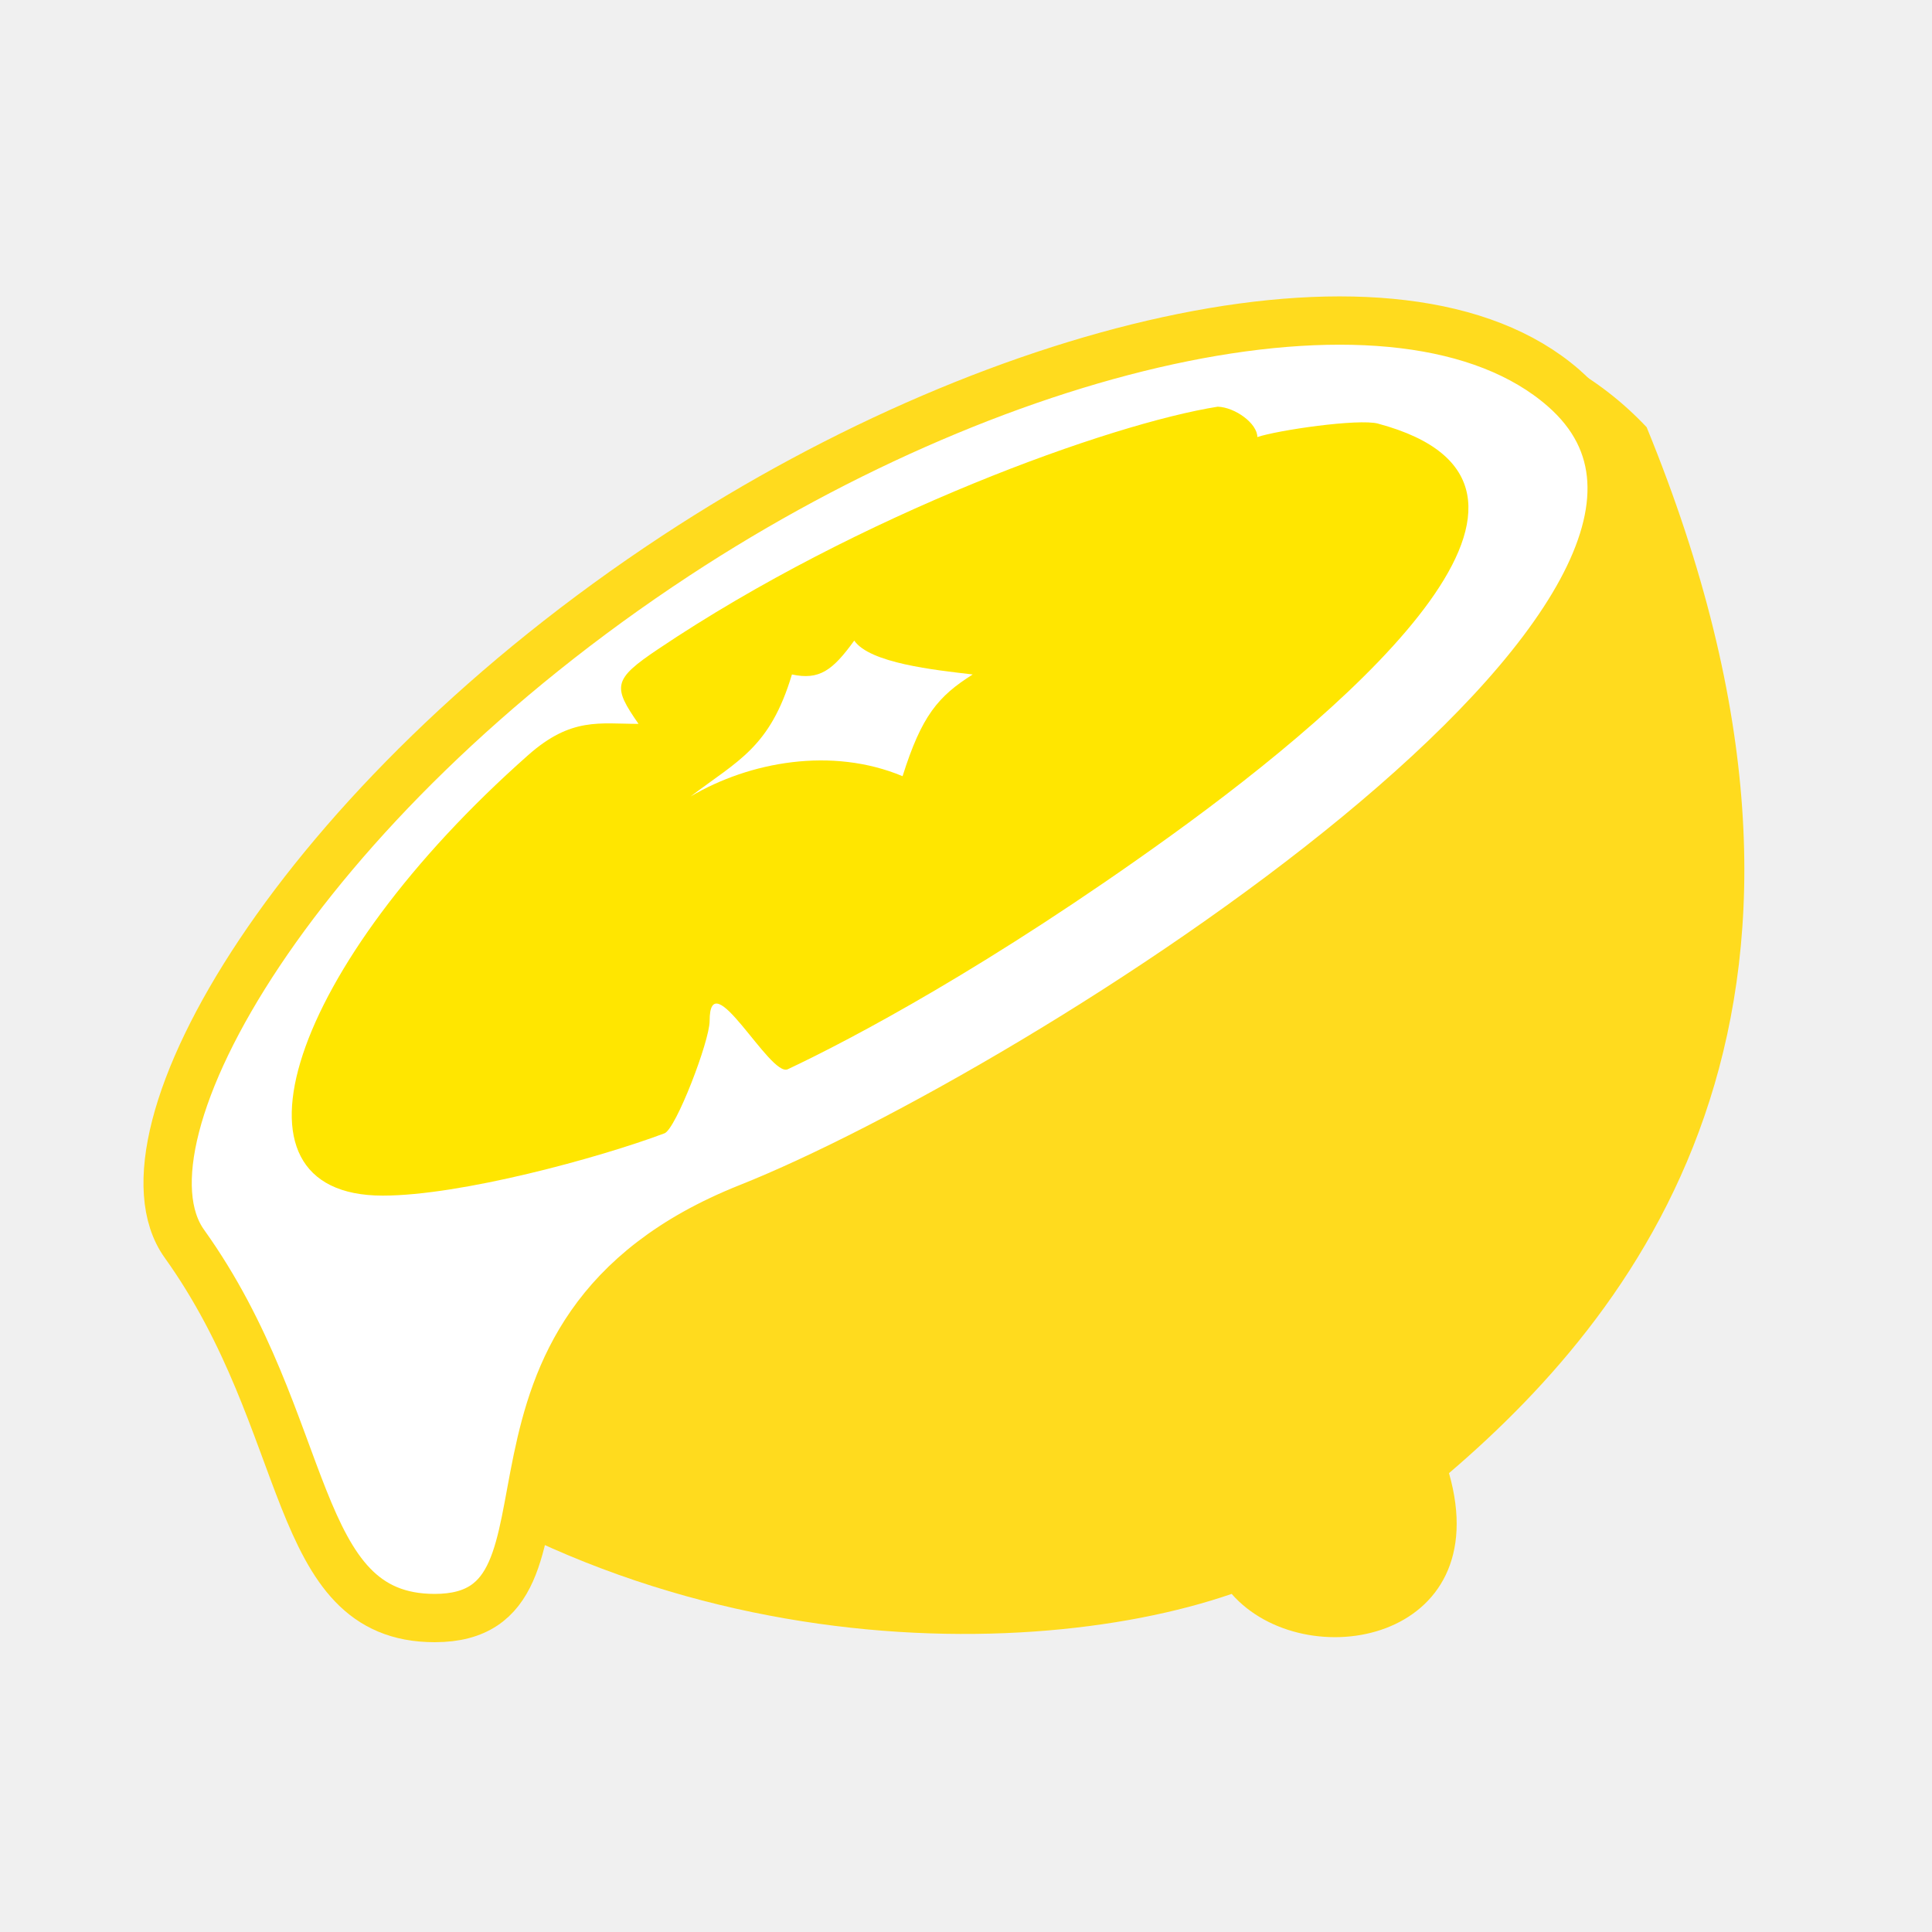
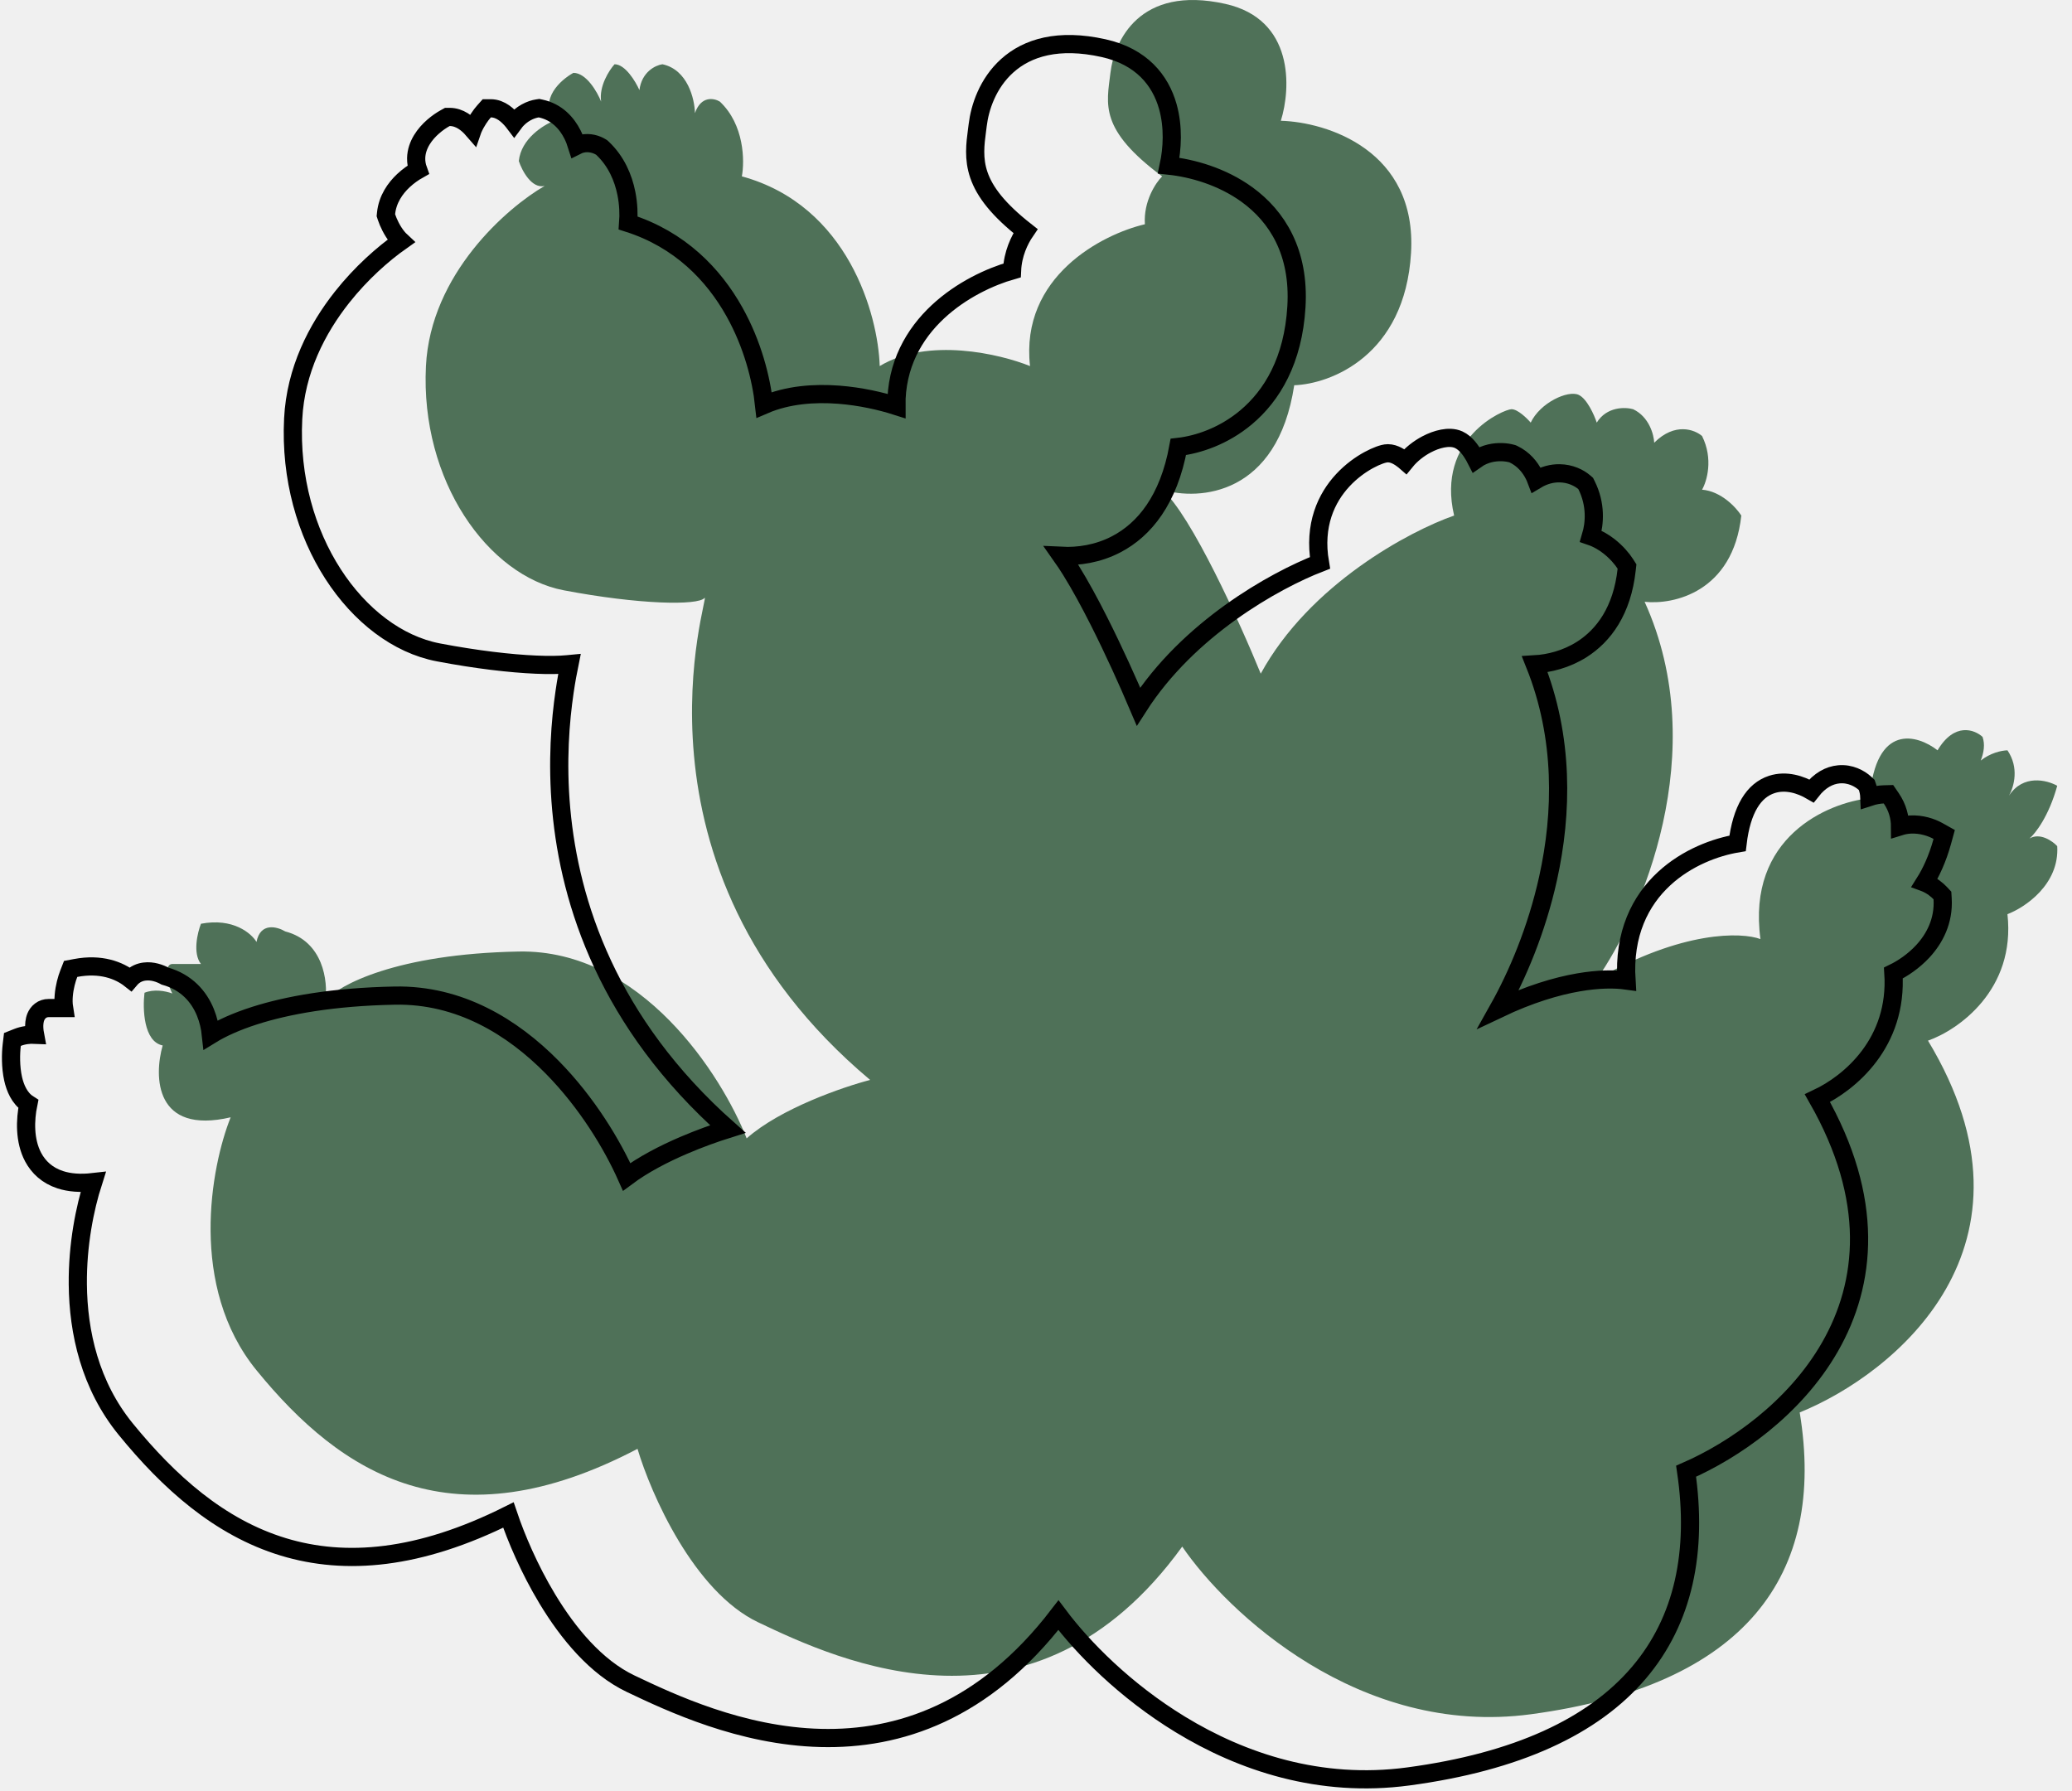
- <svg xmlns="http://www.w3.org/2000/svg" width="40" height="40" fill="none">
-   <path d="M34.092 8.845C38.929 20.652 34.092 27 30 30.5c1 3.5-2.986 4.222-4.5 2.5-4.457 1.537-13.512 1.487-20-5C2 24.5 4.73 16.714 14 11.5c8-4.5 16-7 20.092-2.655Z" fill="#FFDB1E" />
-   <path d="M14 11.5c6.848-4.497 15.025-6.38 18.368-3.47C37.5 12.5 21.5 22.612 15.5 25c-6.5 2.587-3 8.5-6.5 8.5-3 0-2.5-4-5.183-7.75C2.232 23.535 6.16 16.648 14 11.5Z" fill="#fff" stroke="#FFDB1E" />
-   <path d="M28.535 8.772c4.645 1.25-.365 5.695-4.303 8.536-3.732 2.692-6.606 4.21-7.923 4.83-.366.173-1.617-2.252-1.617-1 0 .417-.7 2.238-.934 2.326-1.365.512-4.223 1.29-5.835 1.29-3.491 0-1.923-4.754 3.014-9.122.892-.789 1.478-.645 2.283-.645-.537-.773-.534-.917.403-1.546C17.79 10.64 23 8.77 25.212 8.42c.366.014.82.35.82.629.41-.14 2.095-.388 2.503-.278Z" fill="#FFE600" />
-   <path d="M14.297 16.49c.985-.747 1.644-1.01 2.099-2.526.566.121.841-.08 1.29-.701.324.466 1.657.608 2.453.701-.715.451-1.057.852-1.452 2.106-1.464-.611-3.167-.302-4.39.42Z" fill="#fff" />
+ <svg xmlns="http://www.w3.org/2000/svg" width="103" height="89" viewBox="0 0 103 89" fill="none">
+   <path d="M95.841 51.732C102.009 61.945 94.16 68.309 89.464 70.214C90.797 78.312 86.752 83.79 76.092 85.219C67.564 86.362 60.99 80.138 58.769 76.883C51.393 87.077 41.685 82.551 37.687 80.646C34.489 79.122 32.357 74.263 31.691 72.024C22.506 76.835 16.986 73.311 12.751 68.118C9.362 63.965 10.482 58.004 11.466 55.543C7.697 56.419 7.643 53.527 8.087 51.971C7.135 51.78 7.087 50.145 7.183 49.351C7.646 49.165 8.188 49.251 8.567 49.387C8.283 48.862 8.151 47.922 8.563 47.922H9.99C9.572 47.388 9.816 46.366 9.99 45.921C11.589 45.616 12.497 46.397 12.751 46.826C12.941 45.835 13.782 46.064 14.178 46.302C16.082 46.797 16.304 48.795 16.177 49.732C16.843 48.97 19.699 47.417 25.79 47.302C31.881 47.188 35.879 53.447 37.116 56.591C38.791 55.105 41.907 54.035 43.255 53.685C30.549 43.015 35.355 29.345 35.022 29.726C34.689 30.107 31.786 30.059 28.027 29.345C24.267 28.63 20.888 23.914 21.174 18.198C21.402 13.625 25.203 10.323 27.075 9.243C26.428 9.395 25.949 8.481 25.79 8.005C25.904 6.899 27.011 6.21 27.551 6.004C26.789 4.937 27.868 3.972 28.503 3.622C29.15 3.622 29.692 4.575 29.883 5.051C29.768 4.289 30.279 3.495 30.549 3.194C31.082 3.194 31.596 4.051 31.786 4.48C31.9 3.565 32.595 3.241 32.928 3.194C34.185 3.46 34.531 4.924 34.546 5.623C34.851 4.746 35.498 4.877 35.784 5.051C37.002 6.194 37.021 8.005 36.878 8.767C42.17 10.215 43.652 15.658 43.731 18.198C46.13 16.75 49.712 17.595 51.203 18.198C50.708 13.74 54.803 11.641 56.913 11.148C56.837 10.005 57.453 9.084 57.77 8.767C54.629 6.433 55.01 5.194 55.2 3.622C55.391 2.05 56.628 -0.76 60.911 0.193C64.337 0.955 64.179 4.384 63.671 6.004C65.955 6.067 70.448 7.471 70.143 12.577C69.838 17.684 66.146 19.087 64.337 19.151C63.5 24.638 59.61 24.899 57.77 24.343C59.217 25.6 61.641 30.964 62.672 33.489C65.108 29.03 70.096 26.391 72.285 25.629C71.38 21.771 74.759 20.342 75.14 20.342C75.445 20.342 75.901 20.786 76.092 21.009C76.568 20.008 77.948 19.389 78.471 19.627C78.89 19.818 79.249 20.628 79.375 21.009C79.87 20.208 80.787 20.23 81.184 20.342C81.983 20.723 82.215 21.612 82.231 22.009C83.259 20.98 84.245 21.358 84.61 21.675C85.181 22.819 84.848 23.93 84.61 24.343C85.562 24.419 86.308 25.232 86.561 25.629C86.143 29.44 83.183 30.075 81.755 29.916C85.143 37.385 81.58 45.54 79.375 48.684C83.639 46.245 86.577 46.334 87.513 46.683C86.828 41.615 90.844 39.903 92.938 39.681C93.243 35.908 95.318 36.521 96.317 37.299C97.155 35.889 98.157 36.267 98.554 36.632C98.683 37.005 98.617 37.42 98.464 37.807C98.934 37.437 99.471 37.309 99.791 37.299C100.376 38.161 100.124 39.087 99.871 39.55C100.569 38.484 101.747 38.771 102.266 39.062C101.847 40.586 101.171 41.444 100.886 41.682C101.419 41.377 102.028 41.809 102.266 42.063C102.38 43.968 100.664 45.111 99.791 45.445C100.21 49.217 97.332 51.208 95.841 51.732Z" fill="#4F7158" />
+   <path d="M0.866 51.574L0.617 51.673L0.585 51.94C0.534 52.369 0.519 53.031 0.652 53.628C0.751 54.068 0.961 54.596 1.408 54.881C1.245 55.674 1.213 56.704 1.648 57.524C1.915 58.025 2.35 58.435 2.996 58.646C3.452 58.794 3.993 58.838 4.63 58.765C4.215 60.06 3.85 61.877 3.868 63.843C3.889 66.226 4.472 68.866 6.252 71.047C8.393 73.672 10.902 75.931 14.085 76.898C17.173 77.836 20.823 77.536 25.273 75.313C25.657 76.449 26.31 77.997 27.204 79.479C28.236 81.19 29.625 82.878 31.344 83.697C33.34 84.648 36.846 86.299 40.801 86.396C44.664 86.492 48.92 85.107 52.614 80.292C53.837 81.924 55.933 84.055 58.681 85.729C61.732 87.588 65.611 88.899 70.003 88.31C75.392 87.587 79.193 85.832 81.471 83.153C83.693 80.54 84.402 77.123 83.817 73.137C86.184 72.104 89.21 70.03 90.97 66.956C92.782 63.792 93.218 59.627 90.345 54.593C91.953 53.834 94.348 51.84 94.121 48.371C94.573 48.152 95.119 47.792 95.582 47.293C96.165 46.663 96.635 45.786 96.569 44.678L96.559 44.516L96.447 44.396C96.294 44.233 96.03 44.018 95.709 43.887C95.698 43.883 95.688 43.878 95.677 43.874C95.984 43.387 96.311 42.704 96.553 41.824L96.647 41.483L96.338 41.31C96.021 41.133 95.512 40.958 94.962 40.989C94.793 40.998 94.622 41.027 94.452 41.08C94.45 40.641 94.336 40.158 94.017 39.688L93.877 39.483L93.63 39.49C93.436 39.496 93.19 39.534 92.925 39.621C92.918 39.457 92.889 39.291 92.832 39.127L92.795 39.02L92.712 38.943C92.446 38.698 91.975 38.442 91.412 38.493C90.931 38.536 90.461 38.793 90.049 39.317C89.51 39.003 88.785 38.767 88.079 38.996C87.185 39.286 86.578 40.222 86.375 41.925C85.286 42.107 83.863 42.628 82.728 43.675C81.544 44.768 80.702 46.41 80.852 48.743C80.258 48.66 79.451 48.665 78.467 48.835C77.366 49.025 76.028 49.424 74.49 50.155C75.418 48.501 76.387 46.236 76.956 43.662C77.67 40.425 77.756 36.671 76.296 33.025C77.006 32.983 77.853 32.778 78.63 32.286C79.724 31.592 80.639 30.354 80.862 28.321L80.88 28.163L80.794 28.028C80.64 27.788 80.356 27.447 79.977 27.152C79.729 26.959 79.428 26.776 79.083 26.658C79.273 26.024 79.348 25.08 78.866 24.116L78.826 24.036L78.758 23.977C78.503 23.755 78.064 23.535 77.527 23.528C77.158 23.523 76.762 23.618 76.365 23.856C76.334 23.774 76.298 23.692 76.257 23.61C76.064 23.225 75.743 22.821 75.23 22.576L75.195 22.56L75.157 22.549C74.894 22.475 74.487 22.436 74.064 22.536C73.834 22.591 73.595 22.688 73.374 22.844C73.343 22.783 73.31 22.723 73.276 22.663C73.188 22.511 73.083 22.353 72.964 22.216C72.847 22.082 72.697 21.943 72.51 21.858C72.256 21.743 71.962 21.753 71.712 21.801C71.449 21.851 71.17 21.955 70.903 22.097C70.535 22.293 70.158 22.578 69.864 22.94C69.84 22.919 69.815 22.899 69.79 22.88C69.688 22.799 69.571 22.718 69.447 22.654C69.329 22.594 69.169 22.532 68.991 22.532C68.856 22.532 68.695 22.582 68.567 22.629C68.417 22.684 68.237 22.764 68.041 22.871C67.65 23.084 67.179 23.412 66.751 23.874C65.935 24.752 65.293 26.099 65.616 27.982C64.474 28.424 62.827 29.248 61.158 30.448C59.516 31.63 57.833 33.188 56.593 35.126C56.076 33.908 55.371 32.344 54.632 30.88C54.171 29.966 53.693 29.086 53.237 28.352C53.078 28.097 52.92 27.855 52.762 27.632C53.604 27.674 54.572 27.535 55.49 27.057C56.889 26.327 58.094 24.849 58.576 22.217C59.544 22.107 60.824 21.687 61.946 20.744C63.234 19.663 64.287 17.918 64.446 15.247C64.608 12.532 63.484 10.76 61.995 9.677C60.746 8.768 59.258 8.355 58.097 8.233C58.276 7.399 58.34 6.318 58.053 5.297C57.687 3.997 56.751 2.815 54.86 2.394C52.608 1.893 51.069 2.37 50.07 3.267C49.094 4.144 48.706 5.357 48.603 6.211C48.592 6.299 48.58 6.39 48.568 6.481C48.48 7.151 48.382 7.889 48.66 8.698C48.951 9.548 49.63 10.428 50.978 11.487C50.672 11.934 50.346 12.623 50.31 13.443C49.222 13.753 47.789 14.412 46.624 15.498C45.447 16.596 44.539 18.141 44.561 20.184C43.791 19.938 42.776 19.704 41.693 19.621C40.489 19.529 39.16 19.621 37.984 20.128C37.844 18.83 37.413 17.114 36.505 15.495C35.468 13.644 33.799 11.903 31.227 11.085C31.259 10.674 31.246 10.152 31.136 9.605C30.984 8.852 30.642 8.018 29.945 7.364L29.911 7.333L29.871 7.308C29.66 7.179 29.305 7.055 28.921 7.145C28.836 7.165 28.754 7.194 28.677 7.233C28.62 7.051 28.548 6.865 28.458 6.685C28.173 6.121 27.678 5.565 26.874 5.394L26.795 5.377L26.716 5.389C26.402 5.434 25.904 5.639 25.557 6.108C25.538 6.083 25.518 6.057 25.498 6.033C25.372 5.879 25.221 5.724 25.049 5.605C24.877 5.486 24.656 5.384 24.4 5.384H24.198L24.063 5.535C23.899 5.719 23.677 6.032 23.51 6.409C23.506 6.418 23.502 6.426 23.499 6.435C23.239 6.136 22.849 5.813 22.354 5.813H22.238L22.136 5.869C21.776 6.067 21.276 6.444 20.968 6.952C20.811 7.212 20.694 7.521 20.688 7.866C20.685 8.059 20.717 8.252 20.786 8.443C20.549 8.577 20.291 8.757 20.053 8.98C19.646 9.362 19.264 9.904 19.192 10.601L19.182 10.698L19.212 10.79C19.303 11.062 19.485 11.464 19.751 11.789C19.804 11.854 19.866 11.922 19.936 11.987C19.041 12.619 17.961 13.565 17.005 14.773C15.754 16.354 14.694 18.41 14.574 20.818C14.426 23.77 15.224 26.472 16.555 28.535C17.881 30.591 19.761 32.045 21.794 32.431C23.691 32.792 25.378 32.986 26.641 33.04C27.271 33.068 27.806 33.061 28.214 33.02C28.246 33.017 28.277 33.013 28.308 33.01C28.237 33.358 28.149 33.823 28.067 34.385C27.858 35.805 27.682 37.849 27.9 40.245C28.323 44.885 30.223 50.835 36.18 56.125C35.547 56.324 34.773 56.599 33.981 56.939C33.008 57.357 31.982 57.884 31.151 58.504C30.447 56.922 29.195 54.824 27.447 53.05C25.481 51.056 22.846 49.433 19.633 49.493C16.551 49.551 14.27 49.973 12.663 50.486C11.727 50.785 11.005 51.12 10.484 51.441C10.446 51.083 10.362 50.697 10.209 50.323C9.894 49.553 9.281 48.825 8.204 48.524C7.958 48.388 7.574 48.246 7.18 48.298C6.953 48.327 6.719 48.422 6.527 48.619C6.51 48.636 6.493 48.654 6.477 48.673C5.923 48.236 5.011 47.881 3.757 48.12L3.512 48.166L3.421 48.399C3.321 48.654 3.203 49.065 3.169 49.494C3.153 49.683 3.152 49.897 3.186 50.112H2.414C2.271 50.112 2.13 50.155 2.011 50.246C1.898 50.332 1.828 50.443 1.785 50.542C1.705 50.732 1.694 50.947 1.704 51.126C1.71 51.226 1.723 51.331 1.743 51.437C1.459 51.424 1.156 51.458 0.866 51.574Z" stroke="black" stroke-width="0.904" />
</svg>
